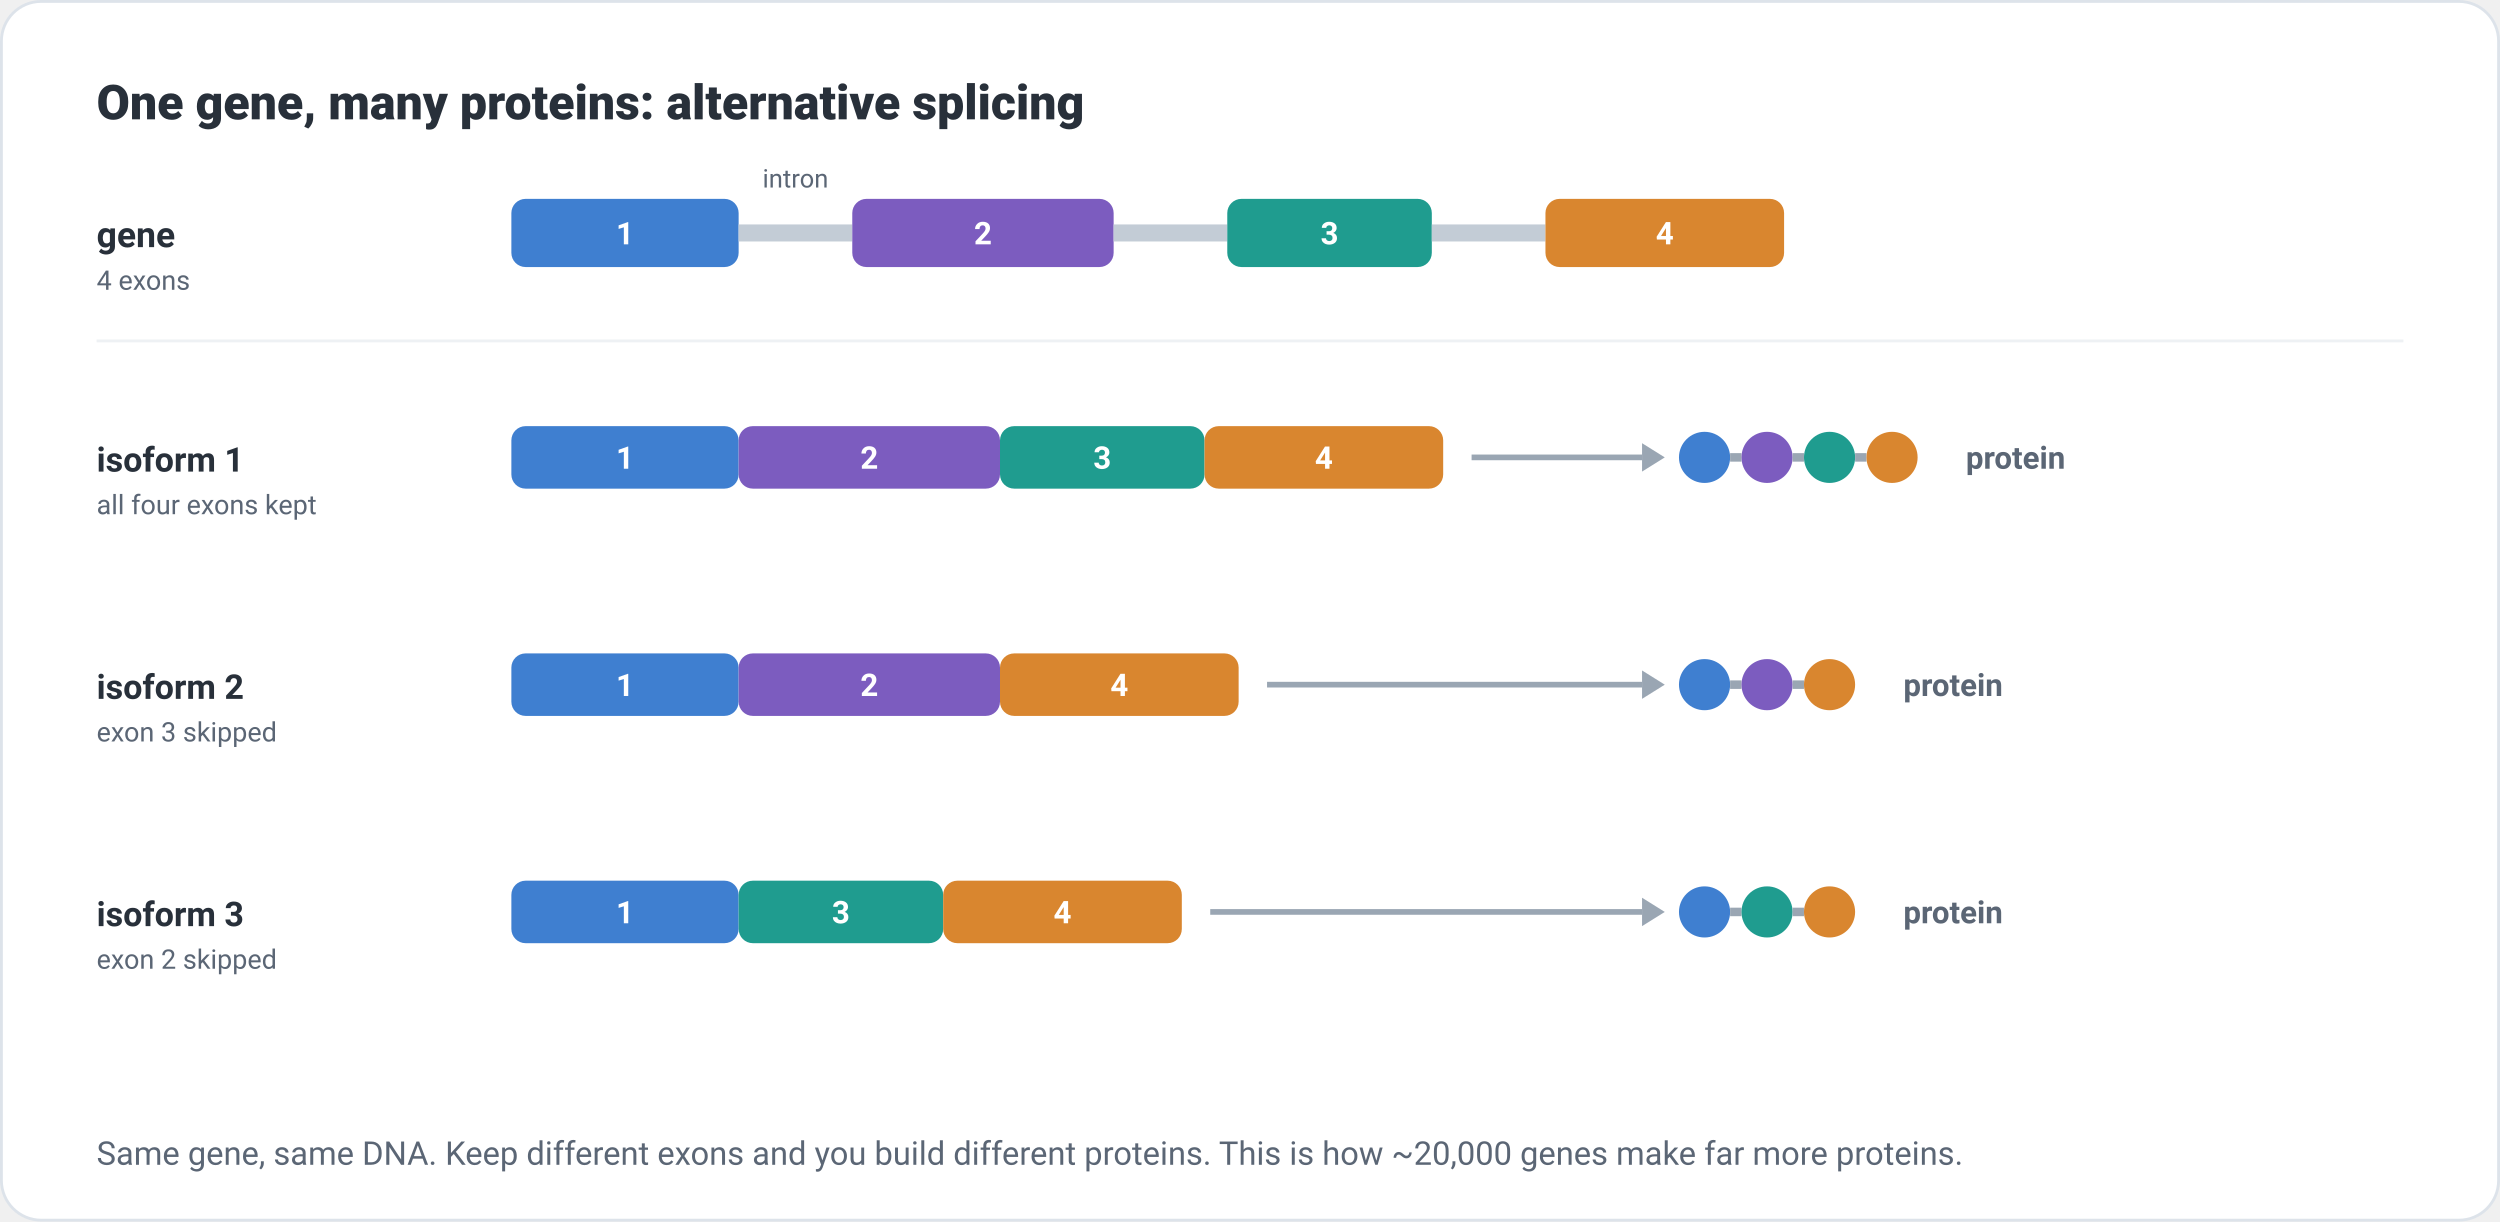
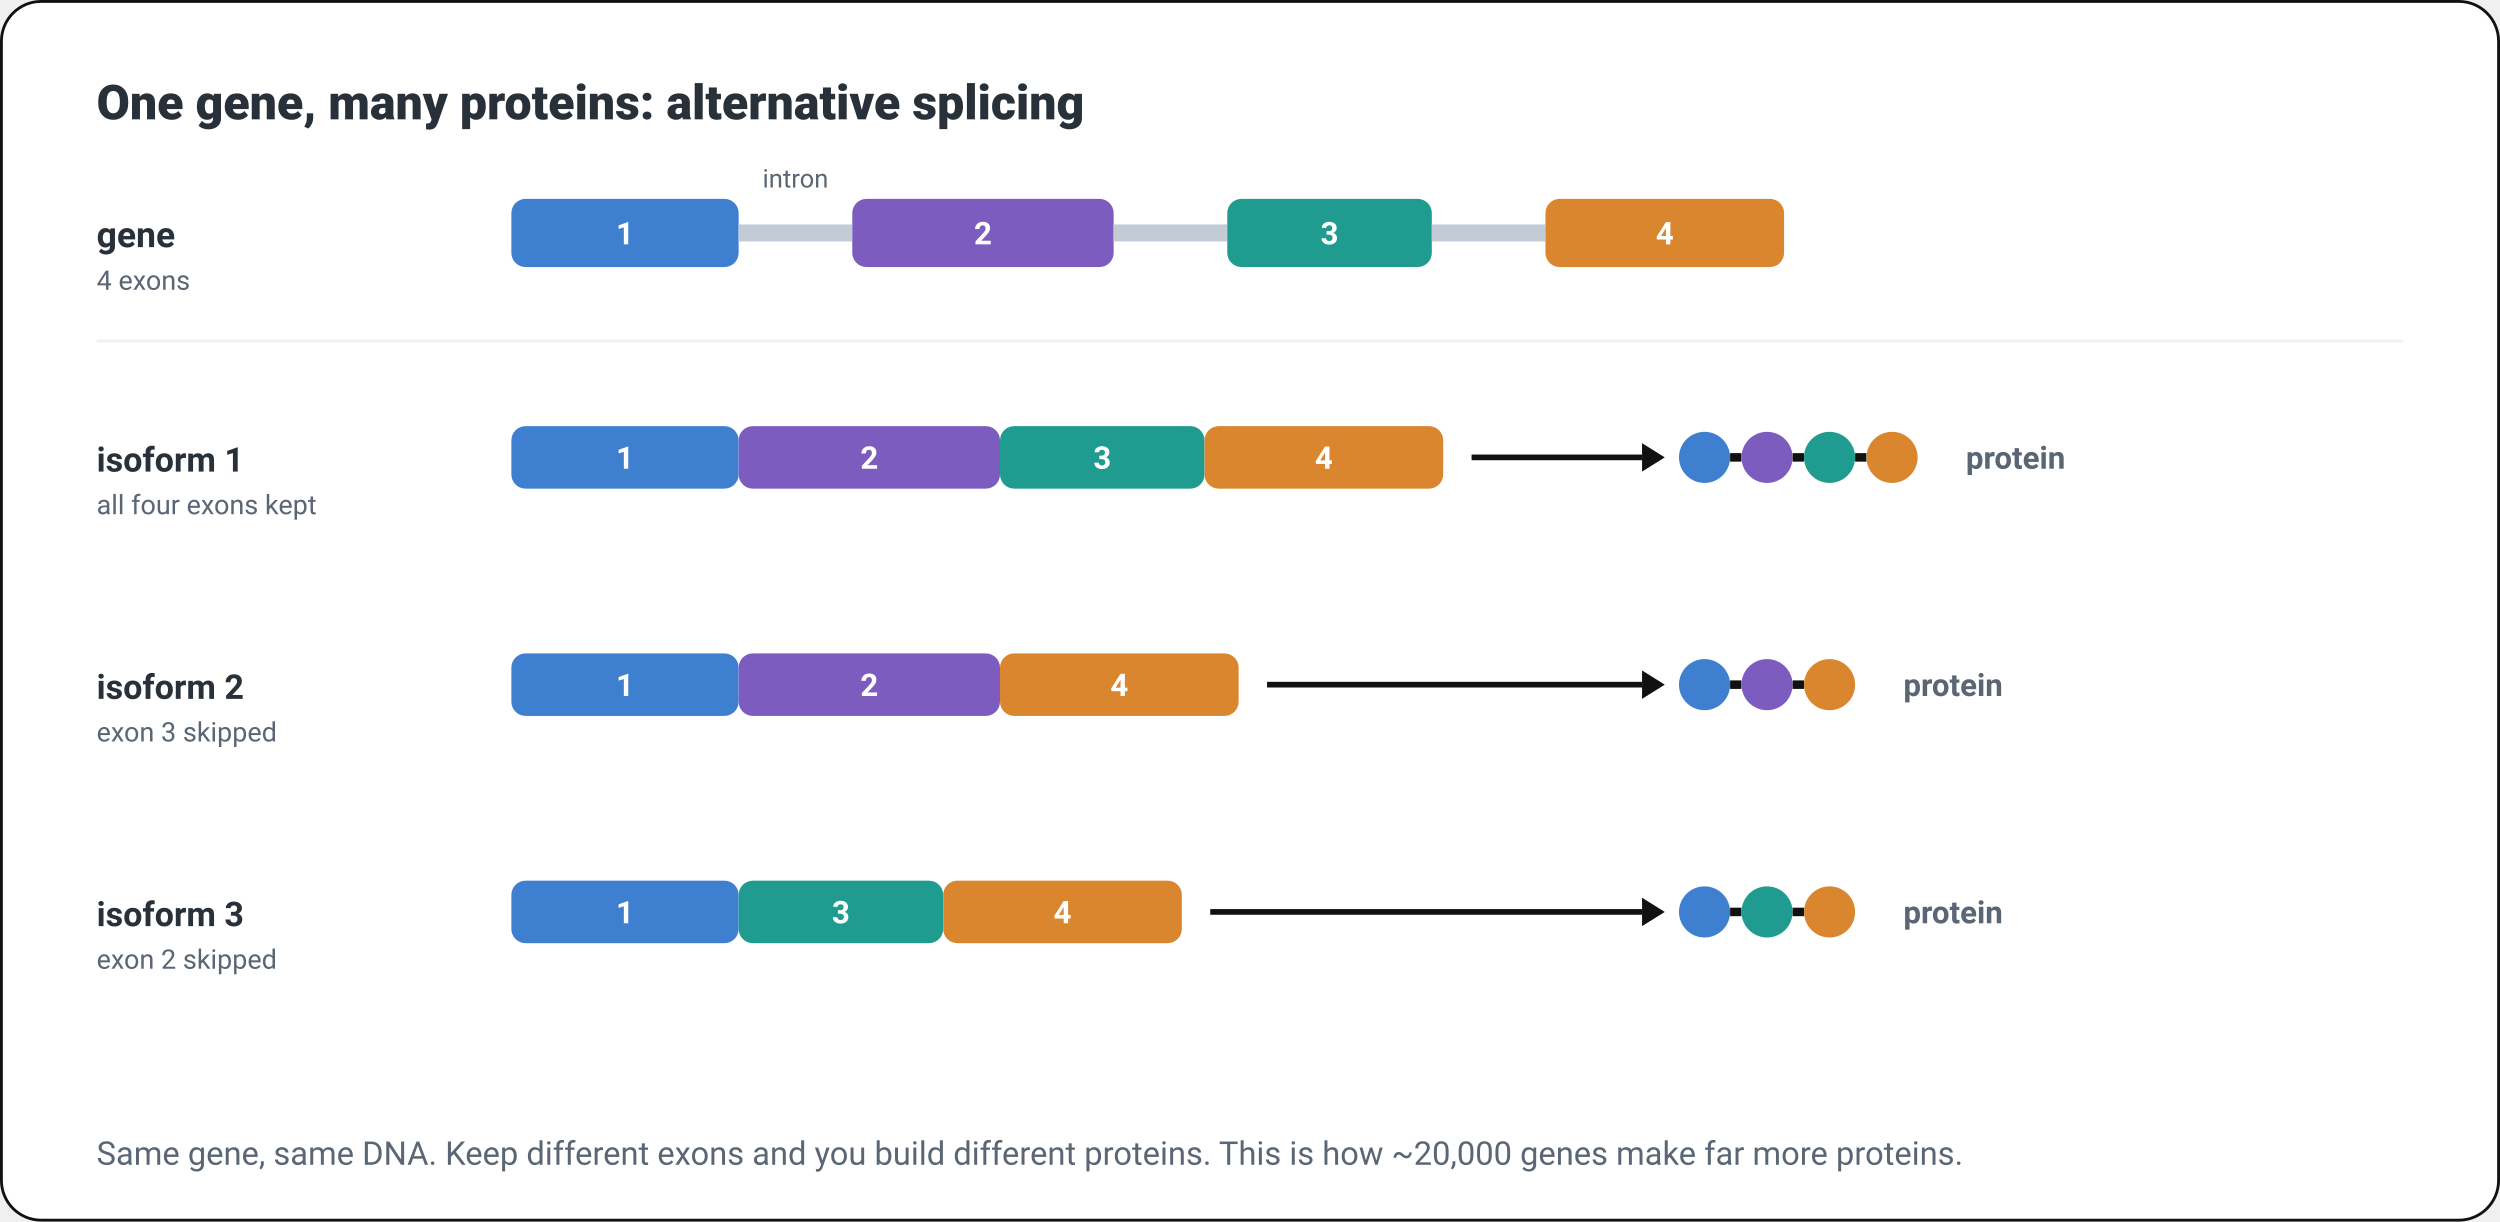
<svg xmlns="http://www.w3.org/2000/svg" viewBox="0 0 880 430" font-family="-apple-system, BlinkMacSystemFont, Segoe UI, Roboto, Helvetica, Arial, sans-serif" role="img" aria-label="Alternative splicing. One gene has four coloured exons. Different splicing keeps different exons: isoform one uses all four exons, isoform two skips exon three, isoform three skips exon two. Each isoform makes a different protein, shown as a chain of coloured beads matching its exons.">
-   <rect x="0.5" y="0.5" width="879" height="429" rx="14" fill="#ffffff" stroke="#dde3ea" />
+   <rect x="0.5" y="0.5" width="879" height="429" rx="14" fill="#ffffff" stroke="#111111" />
  <text x="34" y="42" font-size="17" font-weight="800" fill="#28303a">One gene, many proteins: alternative splicing</text>
  <text x="34" y="87" font-size="12.5" font-weight="700" fill="#28303a">gene</text>
  <text x="34" y="102" font-size="9.5" fill="#5b6675">4 exons</text>
  <rect x="180" y="70" width="80" height="24" rx="5" fill="#3f7fd0" />
  <text x="220" y="86" text-anchor="middle" font-size="11" font-weight="700" fill="#ffffff">1</text>
  <rect x="260" y="79" width="40" height="6" fill="#c3ccd6" />
  <rect x="300" y="70" width="92" height="24" rx="5" fill="#7c5cbf" />
  <text x="346" y="86" text-anchor="middle" font-size="11" font-weight="700" fill="#ffffff">2</text>
  <rect x="392" y="79" width="40" height="6" fill="#c3ccd6" />
  <rect x="432" y="70" width="72" height="24" rx="5" fill="#1f9c8f" />
  <text x="468" y="86" text-anchor="middle" font-size="11" font-weight="700" fill="#ffffff">3</text>
  <rect x="504" y="79" width="40" height="6" fill="#c3ccd6" />
  <rect x="544" y="70" width="84" height="24" rx="5" fill="#d9862f" />
  <text x="586" y="86" text-anchor="middle" font-size="11" font-weight="700" fill="#ffffff">4</text>
  <text x="280" y="66" text-anchor="middle" font-size="9" fill="#5b6675">intron</text>
  <line x1="34" y1="120" x2="846" y2="120" stroke="#eef1f4" />
  <text x="34" y="166" font-size="12" font-weight="700" fill="#28303a">isoform 1</text>
  <text x="34" y="181" font-size="9.5" fill="#5b6675">all four exons kept</text>
  <rect x="180" y="150" width="80" height="22" rx="5" fill="#3f7fd0" />
  <text x="220" y="165" text-anchor="middle" font-size="11" font-weight="700" fill="#ffffff">1</text>
  <rect x="260" y="150" width="92" height="22" rx="5" fill="#7c5cbf" />
  <text x="306" y="165" text-anchor="middle" font-size="11" font-weight="700" fill="#ffffff">2</text>
  <rect x="352" y="150" width="72" height="22" rx="5" fill="#1f9c8f" />
  <text x="388" y="165" text-anchor="middle" font-size="11" font-weight="700" fill="#ffffff">3</text>
  <rect x="424" y="150" width="84" height="22" rx="5" fill="#d9862f" />
  <text x="466" y="165" text-anchor="middle" font-size="11" font-weight="700" fill="#ffffff">4</text>
-   <line x1="518" y1="161" x2="578" y2="161" stroke="#9aa6b3" stroke-width="2" />
-   <path d="M 586 161 l -8 -5 l 0 10 z" fill="#9aa6b3" />
+   <line x1="518" y1="161" x2="578" y2="161" stroke="#111111" stroke-width="2" />
+   <path d="M 586 161 l -8 -5 l 0 10 z" fill="#111111" />
  <circle cx="600" cy="161" r="9" fill="#3f7fd0" />
-   <line x1="609" y1="161" x2="613" y2="161" stroke="#9aa6b3" stroke-width="3" />
+   <line x1="609" y1="161" x2="613" y2="161" stroke="#111111" stroke-width="3" />
  <circle cx="622" cy="161" r="9" fill="#7c5cbf" />
-   <line x1="631" y1="161" x2="635" y2="161" stroke="#9aa6b3" stroke-width="3" />
+   <line x1="631" y1="161" x2="635" y2="161" stroke="#111111" stroke-width="3" />
  <circle cx="644" cy="161" r="9" fill="#1f9c8f" />
-   <line x1="653" y1="161" x2="657" y2="161" stroke="#9aa6b3" stroke-width="3" />
+   <line x1="653" y1="161" x2="657" y2="161" stroke="#111111" stroke-width="3" />
  <circle cx="666" cy="161" r="9" fill="#d9862f" />
  <text x="692" y="165" font-size="11" font-weight="700" fill="#5b6675">protein</text>
  <text x="34" y="246" font-size="12" font-weight="700" fill="#28303a">isoform 2</text>
  <text x="34" y="261" font-size="9.5" fill="#5b6675">exon 3 skipped</text>
  <rect x="180" y="230" width="80" height="22" rx="5" fill="#3f7fd0" />
  <text x="220" y="245" text-anchor="middle" font-size="11" font-weight="700" fill="#ffffff">1</text>
  <rect x="260" y="230" width="92" height="22" rx="5" fill="#7c5cbf" />
  <text x="306" y="245" text-anchor="middle" font-size="11" font-weight="700" fill="#ffffff">2</text>
  <rect x="352" y="230" width="84" height="22" rx="5" fill="#d9862f" />
  <text x="394" y="245" text-anchor="middle" font-size="11" font-weight="700" fill="#ffffff">4</text>
-   <line x1="446" y1="241" x2="578" y2="241" stroke="#9aa6b3" stroke-width="2" />
-   <path d="M 586 241 l -8 -5 l 0 10 z" fill="#9aa6b3" />
+   <line x1="446" y1="241" x2="578" y2="241" stroke="#111111" stroke-width="2" />
+   <path d="M 586 241 l -8 -5 l 0 10 z" fill="#111111" />
  <circle cx="600" cy="241" r="9" fill="#3f7fd0" />
-   <line x1="609" y1="241" x2="613" y2="241" stroke="#9aa6b3" stroke-width="3" />
+   <line x1="609" y1="241" x2="613" y2="241" stroke="#111111" stroke-width="3" />
  <circle cx="622" cy="241" r="9" fill="#7c5cbf" />
-   <line x1="631" y1="241" x2="635" y2="241" stroke="#9aa6b3" stroke-width="3" />
+   <line x1="631" y1="241" x2="635" y2="241" stroke="#111111" stroke-width="3" />
  <circle cx="644" cy="241" r="9" fill="#d9862f" />
  <text x="670" y="245" font-size="11" font-weight="700" fill="#5b6675">protein</text>
  <text x="34" y="326" font-size="12" font-weight="700" fill="#28303a">isoform 3</text>
  <text x="34" y="341" font-size="9.5" fill="#5b6675">exon 2 skipped</text>
  <rect x="180" y="310" width="80" height="22" rx="5" fill="#3f7fd0" />
  <text x="220" y="325" text-anchor="middle" font-size="11" font-weight="700" fill="#ffffff">1</text>
  <rect x="260" y="310" width="72" height="22" rx="5" fill="#1f9c8f" />
  <text x="296" y="325" text-anchor="middle" font-size="11" font-weight="700" fill="#ffffff">3</text>
  <rect x="332" y="310" width="84" height="22" rx="5" fill="#d9862f" />
  <text x="374" y="325" text-anchor="middle" font-size="11" font-weight="700" fill="#ffffff">4</text>
-   <line x1="426" y1="321" x2="578" y2="321" stroke="#9aa6b3" stroke-width="2" />
-   <path d="M 586 321 l -8 -5 l 0 10 z" fill="#9aa6b3" />
+   <line x1="426" y1="321" x2="578" y2="321" stroke="#111111" stroke-width="2" />
+   <path d="M 586 321 l -8 -5 l 0 10 z" fill="#111111" />
  <circle cx="600" cy="321" r="9" fill="#3f7fd0" />
-   <line x1="609" y1="321" x2="613" y2="321" stroke="#9aa6b3" stroke-width="3" />
+   <line x1="609" y1="321" x2="613" y2="321" stroke="#111111" stroke-width="3" />
  <circle cx="622" cy="321" r="9" fill="#1f9c8f" />
-   <line x1="631" y1="321" x2="635" y2="321" stroke="#9aa6b3" stroke-width="3" />
+   <line x1="631" y1="321" x2="635" y2="321" stroke="#111111" stroke-width="3" />
  <circle cx="644" cy="321" r="9" fill="#d9862f" />
  <text x="670" y="325" font-size="11" font-weight="700" fill="#5b6675">protein</text>
  <text x="34" y="410" font-size="11.5" fill="#5b6675">Same gene, same DNA. Keep different exons and you build different proteins. This is how ~20,000 genes make far more proteins.</text>
</svg>
